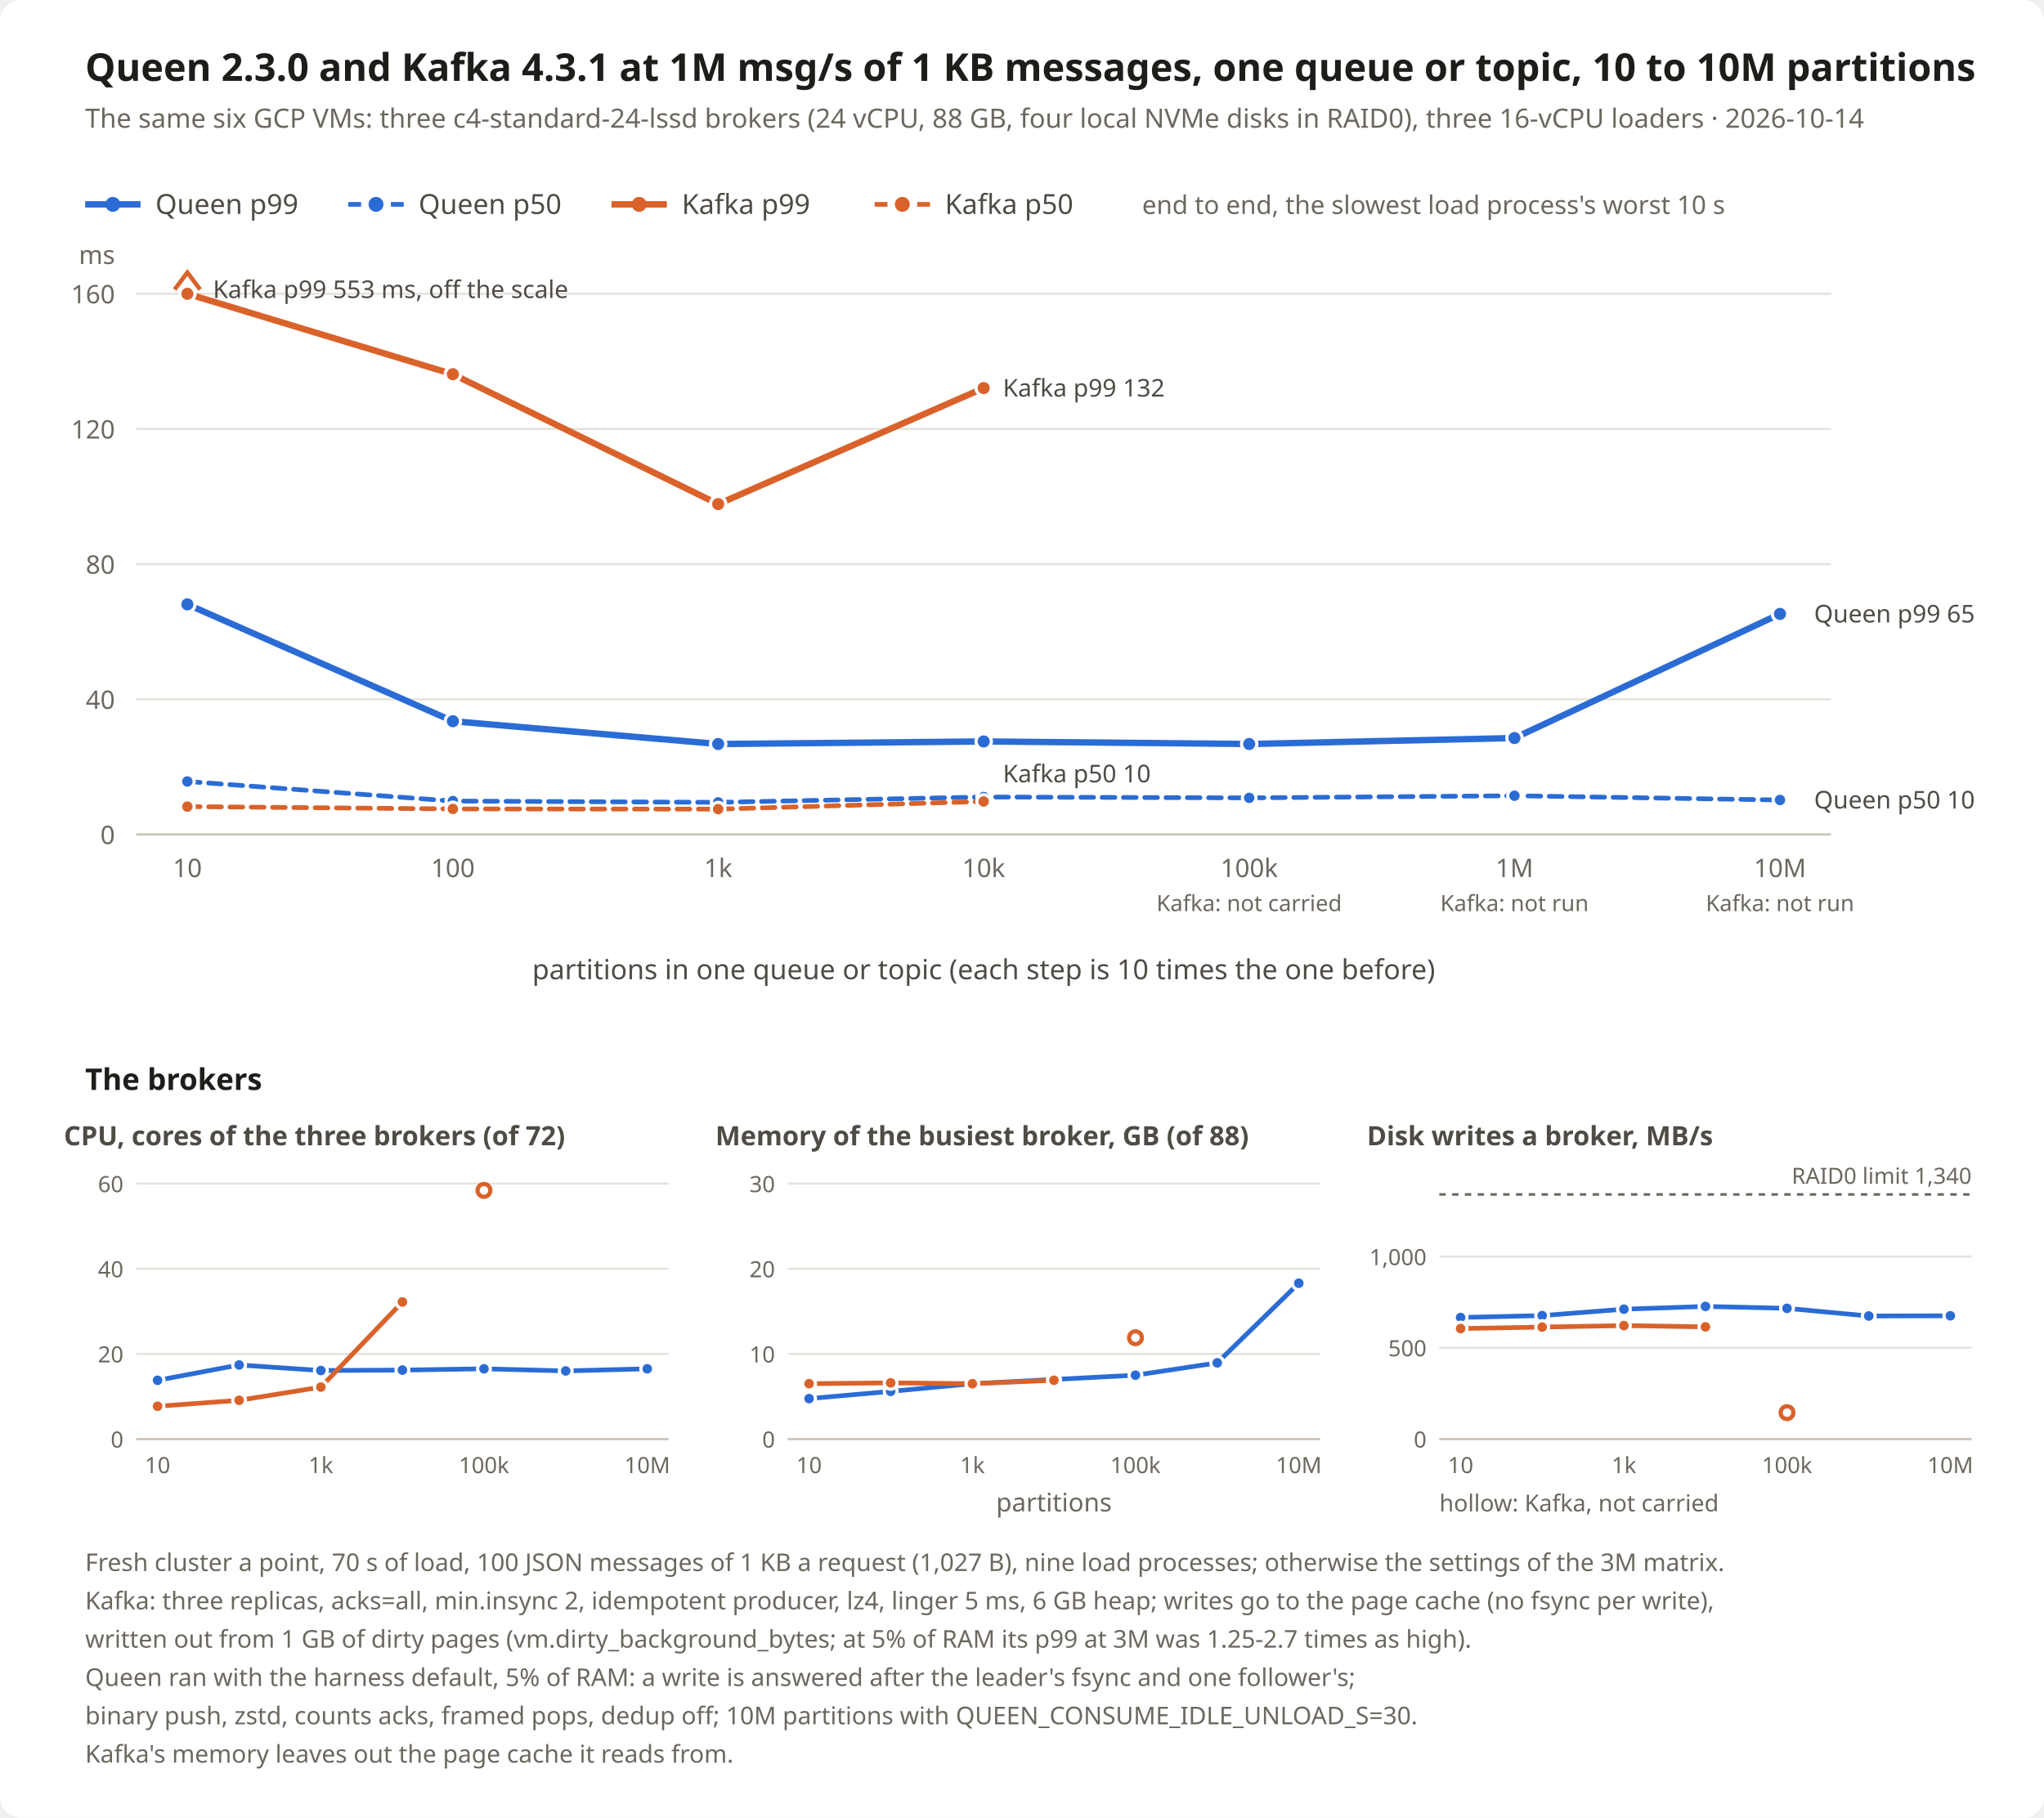
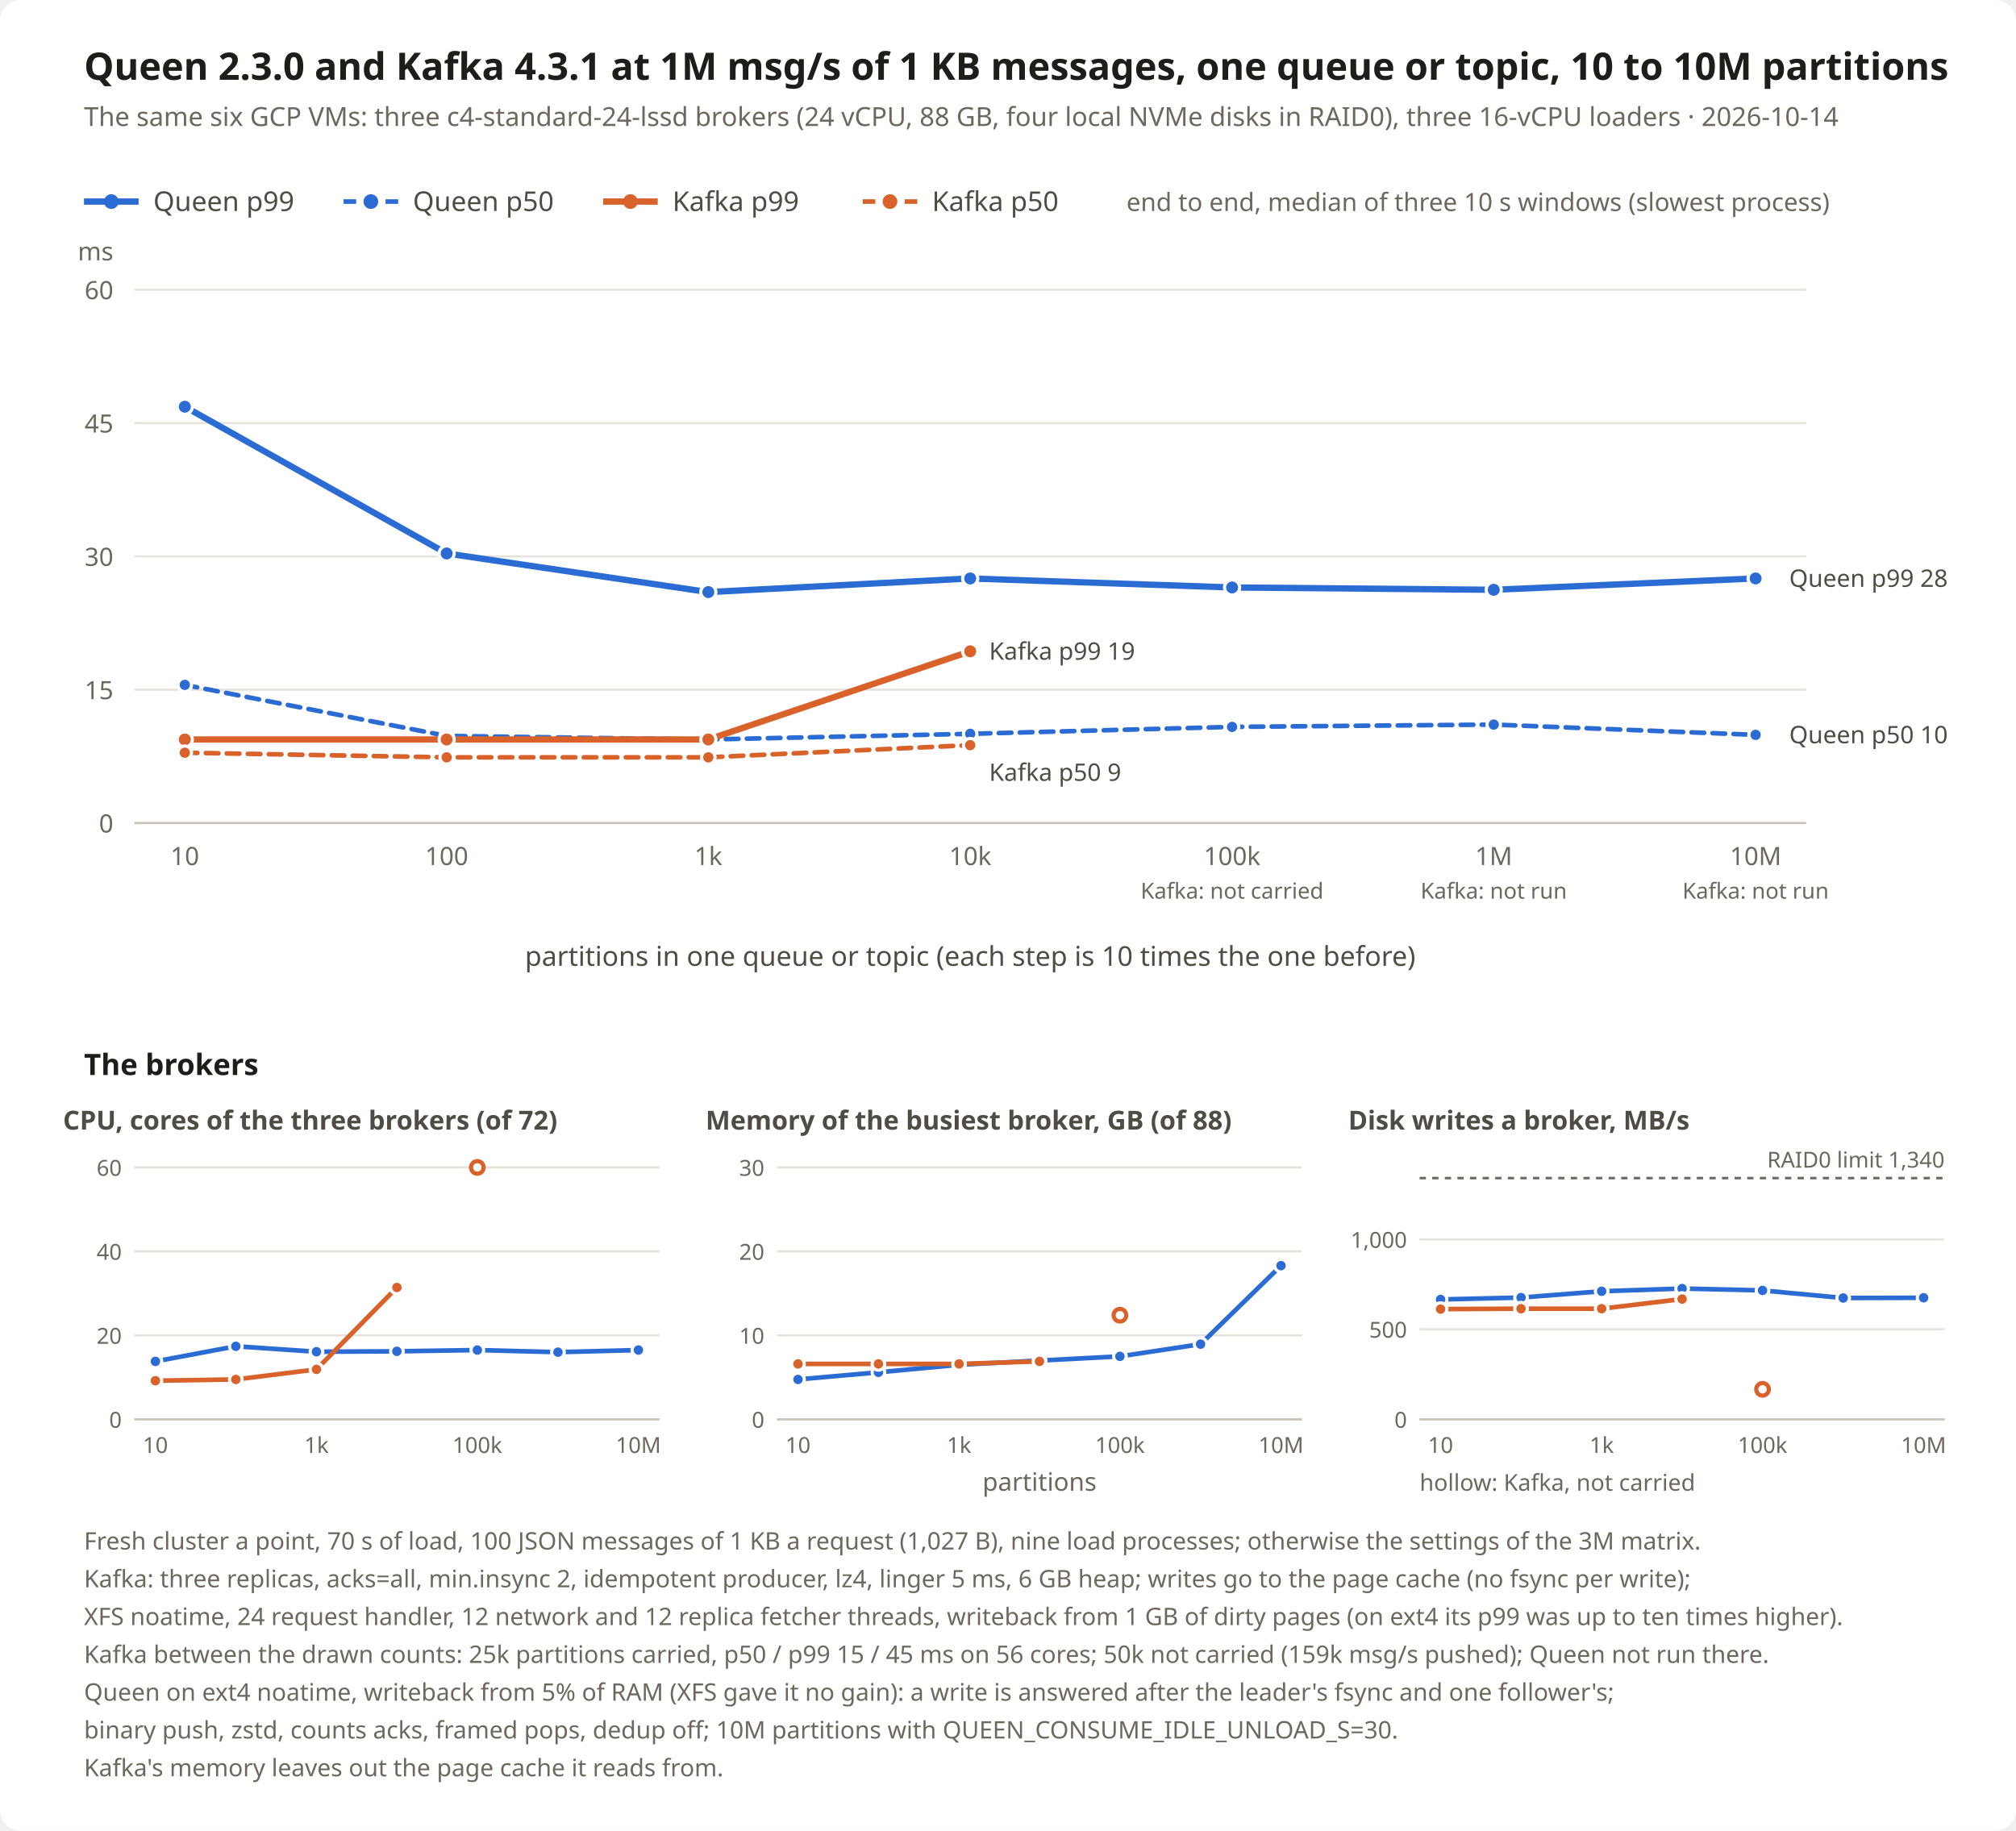
- <svg xmlns="http://www.w3.org/2000/svg" viewBox="0 0 960 854" width="960" height="854" role="img" aria-label="Queen and Kafka at 3 million messages a second from 10 to 10 million partitions: end to end latency, broker CPU, memory and disk writes">
+ <svg xmlns="http://www.w3.org/2000/svg" viewBox="0 0 960 872" width="960" height="872" role="img" aria-label="Queen and Kafka at 3 million messages a second from 10 to 10 million partitions: end to end latency, broker CPU, memory and disk writes">
  <style>text{font-family:-apple-system,BlinkMacSystemFont,'Segoe UI','Noto Sans',Helvetica,Arial,sans-serif;font-variant-numeric:tabular-nums}</style>
-   <rect width="960" height="854" rx="10" fill="#ffffff" />
+   <rect width="960" height="872" rx="10" fill="#ffffff" />
  <text x="40.0" y="38.0" font-size="18" font-weight="600" fill="#1f1d1a" text-anchor="start">Queen 2.3.0 and Kafka 4.3.1 at 1M msg/s of 1 KB messages, one queue or topic, 10 to 10M partitions</text>
  <text x="40.0" y="60.0" font-size="12.5" font-weight="400" fill="#6c675f" text-anchor="start">The same six GCP VMs: three c4-standard-24-lssd brokers (24 vCPU, 88 GB, four local NVMe disks in RAID0), three 16-vCPU loaders · 2026-10-14</text>
  <line x1="40" y1="96" x2="66" y2="96" stroke="#2b6cd4" stroke-width="3.0" />
  <circle cx="53" cy="96" r="3.5" fill="#2b6cd4" />
  <text x="73.0" y="100.5" font-size="13" font-weight="400" fill="#4f4b45" text-anchor="start">Queen p99</text>
  <line x1="163.6" y1="96" x2="189.6" y2="96" stroke="#2b6cd4" stroke-width="2.2" stroke-dasharray="6 4" />
  <circle cx="176.6" cy="96" r="3.5" fill="#2b6cd4" />
  <text x="196.6" y="100.5" font-size="13" font-weight="400" fill="#4f4b45" text-anchor="start">Queen p50</text>
  <line x1="287.2" y1="96" x2="313.2" y2="96" stroke="#d9622b" stroke-width="3.0" />
  <circle cx="300.2" cy="96" r="3.5" fill="#d9622b" />
  <text x="320.2" y="100.5" font-size="13" font-weight="400" fill="#4f4b45" text-anchor="start">Kafka p99</text>
  <line x1="410.8" y1="96" x2="436.8" y2="96" stroke="#d9622b" stroke-width="2.2" stroke-dasharray="6 4" />
  <circle cx="423.8" cy="96" r="3.5" fill="#d9622b" />
  <text x="443.8" y="100.5" font-size="13" font-weight="400" fill="#4f4b45" text-anchor="start">Kafka p50</text>
-   <text x="536.4" y="100.5" font-size="12" font-weight="400" fill="#6c675f" text-anchor="start">end to end, the slowest load process's worst 10 s</text>
+   <text x="536.4" y="100.5" font-size="12" font-weight="400" fill="#6c675f" text-anchor="start">end to end, median of three 10 s windows (slowest process)</text>
  <line x1="64" y1="392.0" x2="860" y2="392.0" stroke="#e6e2dc" stroke-width="1" />
  <text x="54.0" y="396.5" font-size="12" font-weight="400" fill="#6c675f" text-anchor="end">0</text>
  <line x1="64" y1="328.5" x2="860" y2="328.5" stroke="#e6e2dc" stroke-width="1" />
-   <text x="54.0" y="333.0" font-size="12" font-weight="400" fill="#6c675f" text-anchor="end">40</text>
+   <text x="54.0" y="333.0" font-size="12" font-weight="400" fill="#6c675f" text-anchor="end">15</text>
  <line x1="64" y1="265.0" x2="860" y2="265.0" stroke="#e6e2dc" stroke-width="1" />
-   <text x="54.0" y="269.5" font-size="12" font-weight="400" fill="#6c675f" text-anchor="end">80</text>
+   <text x="54.0" y="269.5" font-size="12" font-weight="400" fill="#6c675f" text-anchor="end">30</text>
  <line x1="64" y1="201.5" x2="860" y2="201.5" stroke="#e6e2dc" stroke-width="1" />
-   <text x="54.0" y="206.0" font-size="12" font-weight="400" fill="#6c675f" text-anchor="end">120</text>
+   <text x="54.0" y="206.0" font-size="12" font-weight="400" fill="#6c675f" text-anchor="end">45</text>
  <line x1="64" y1="138.0" x2="860" y2="138.0" stroke="#e6e2dc" stroke-width="1" />
-   <text x="54.0" y="142.5" font-size="12" font-weight="400" fill="#6c675f" text-anchor="end">160</text>
+   <text x="54.0" y="142.5" font-size="12" font-weight="400" fill="#6c675f" text-anchor="end">60</text>
  <text x="54.0" y="124.0" font-size="12" font-weight="400" fill="#6c675f" text-anchor="end">ms</text>
  <line x1="64" y1="392" x2="860" y2="392" stroke="#c9c3ba" stroke-width="1" />
  <text x="88.0" y="412.0" font-size="12" font-weight="400" fill="#6c675f" text-anchor="middle">10</text>
  <text x="212.7" y="412.0" font-size="12" font-weight="400" fill="#6c675f" text-anchor="middle">100</text>
  <text x="337.3" y="412.0" font-size="12" font-weight="400" fill="#6c675f" text-anchor="middle">1k</text>
  <text x="462.0" y="412.0" font-size="12" font-weight="400" fill="#6c675f" text-anchor="middle">10k</text>
  <text x="586.7" y="412.0" font-size="12" font-weight="400" fill="#6c675f" text-anchor="middle">100k</text>
  <text x="586.7" y="428.0" font-size="10.5" font-weight="400" fill="#6c675f" text-anchor="middle">Kafka: not carried</text>
  <text x="711.3" y="412.0" font-size="12" font-weight="400" fill="#6c675f" text-anchor="middle">1M</text>
  <text x="711.3" y="428.0" font-size="10.5" font-weight="400" fill="#6c675f" text-anchor="middle">Kafka: not run</text>
  <text x="836.0" y="412.0" font-size="12" font-weight="400" fill="#6c675f" text-anchor="middle">10M</text>
  <text x="836.0" y="428.0" font-size="10.5" font-weight="400" fill="#6c675f" text-anchor="middle">Kafka: not run</text>
  <text x="462.0" y="460.0" font-size="13" font-weight="400" fill="#4f4b45" text-anchor="middle">partitions in one queue or topic (each step is 10 times the one before)</text>
-   <path d="M88.0,283.9 L212.7,338.8 L337.3,349.5 L462.0,348.3 L586.7,349.5 L711.3,346.7 L836.0,288.4" fill="none" stroke="#2b6cd4" stroke-width="3.0" stroke-linejoin="round" stroke-linecap="round" />
-   <g>
-     <circle cx="88.0" cy="283.9" r="12" fill="transparent" />
-     <circle cx="88.0" cy="283.9" r="3.6" fill="#2b6cd4" stroke="#ffffff" stroke-width="1.5" />
-   </g>
-   <g>
-     <circle cx="212.7" cy="338.8" r="12" fill="transparent" />
-     <circle cx="212.7" cy="338.8" r="3.6" fill="#2b6cd4" stroke="#ffffff" stroke-width="1.5" />
-   </g>
-   <g>
-     <circle cx="337.3" cy="349.5" r="12" fill="transparent" />
-     <circle cx="337.3" cy="349.5" r="3.6" fill="#2b6cd4" stroke="#ffffff" stroke-width="1.5" />
-   </g>
-   <g>
-     <circle cx="462.0" cy="348.3" r="12" fill="transparent" />
-     <circle cx="462.0" cy="348.3" r="3.6" fill="#2b6cd4" stroke="#ffffff" stroke-width="1.5" />
-   </g>
-   <g>
-     <circle cx="586.7" cy="349.5" r="12" fill="transparent" />
-     <circle cx="586.7" cy="349.5" r="3.6" fill="#2b6cd4" stroke="#ffffff" stroke-width="1.5" />
-   </g>
-   <g>
-     <circle cx="711.3" cy="346.7" r="12" fill="transparent" />
-     <circle cx="711.3" cy="346.7" r="3.6" fill="#2b6cd4" stroke="#ffffff" stroke-width="1.5" />
-   </g>
-   <g>
-     <circle cx="836.0" cy="288.4" r="12" fill="transparent" />
-     <circle cx="836.0" cy="288.4" r="3.6" fill="#2b6cd4" stroke="#ffffff" stroke-width="1.5" />
-   </g>
-   <path d="M88.0,367.1 L212.7,376.3 L337.3,376.9 L462.0,374.4 L586.7,374.8 L711.3,373.8 L836.0,375.8" fill="none" stroke="#2b6cd4" stroke-width="2.2" stroke-linejoin="round" stroke-linecap="round" stroke-dasharray="6 4" />
-   <g>
-     <circle cx="88.0" cy="367.1" r="12" fill="transparent" />
-     <circle cx="88.0" cy="367.1" r="3.2" fill="#2b6cd4" stroke="#ffffff" stroke-width="1.5" />
-   </g>
-   <g>
-     <circle cx="212.7" cy="376.3" r="12" fill="transparent" />
-     <circle cx="212.7" cy="376.3" r="3.2" fill="#2b6cd4" stroke="#ffffff" stroke-width="1.5" />
-   </g>
-   <g>
-     <circle cx="337.3" cy="376.9" r="12" fill="transparent" />
-     <circle cx="337.3" cy="376.9" r="3.2" fill="#2b6cd4" stroke="#ffffff" stroke-width="1.5" />
-   </g>
-   <g>
-     <circle cx="462.0" cy="374.4" r="12" fill="transparent" />
-     <circle cx="462.0" cy="374.4" r="3.2" fill="#2b6cd4" stroke="#ffffff" stroke-width="1.5" />
-   </g>
-   <g>
-     <circle cx="586.7" cy="374.8" r="12" fill="transparent" />
-     <circle cx="586.7" cy="374.8" r="3.2" fill="#2b6cd4" stroke="#ffffff" stroke-width="1.5" />
-   </g>
-   <g>
-     <circle cx="711.3" cy="373.8" r="12" fill="transparent" />
-     <circle cx="711.3" cy="373.8" r="3.2" fill="#2b6cd4" stroke="#ffffff" stroke-width="1.5" />
-   </g>
-   <g>
-     <circle cx="836.0" cy="375.8" r="12" fill="transparent" />
-     <circle cx="836.0" cy="375.8" r="3.2" fill="#2b6cd4" stroke="#ffffff" stroke-width="1.5" />
-   </g>
-   <path d="M88.0,138.0 L212.7,175.8 L337.3,236.8 L462.0,182.3" fill="none" stroke="#d9622b" stroke-width="3.0" stroke-linejoin="round" stroke-linecap="round" />
-   <g>
-     <circle cx="88.0" cy="138.0" r="12" fill="transparent" />
-     <circle cx="88.0" cy="138.0" r="3.6" fill="#d9622b" stroke="#ffffff" stroke-width="1.5" />
-   </g>
-   <path d="M82.0,136.0 L88.0,128.0 L94.0,136.0" fill="none" stroke="#d9622b" stroke-width="2" />
-   <text x="100.0" y="140.0" font-size="11.5" font-weight="400" fill="#4f4b45" text-anchor="start">Kafka p99 553 ms, off the scale</text>
-   <g>
-     <circle cx="212.7" cy="175.8" r="12" fill="transparent" />
-     <circle cx="212.7" cy="175.8" r="3.6" fill="#d9622b" stroke="#ffffff" stroke-width="1.5" />
-   </g>
-   <g>
-     <circle cx="337.3" cy="236.8" r="12" fill="transparent" />
-     <circle cx="337.3" cy="236.8" r="3.6" fill="#d9622b" stroke="#ffffff" stroke-width="1.5" />
-   </g>
-   <g>
-     <circle cx="462.0" cy="182.3" r="12" fill="transparent" />
-     <circle cx="462.0" cy="182.3" r="3.6" fill="#d9622b" stroke="#ffffff" stroke-width="1.5" />
-   </g>
-   <text x="471.0" y="186.3" font-size="11.5" font-weight="400" fill="#4f4b45" text-anchor="start">Kafka p99 132</text>
-   <path d="M88.0,378.9 L212.7,380.0 L337.3,380.1 L462.0,376.5" fill="none" stroke="#d9622b" stroke-width="2.2" stroke-linejoin="round" stroke-linecap="round" stroke-dasharray="6 4" />
-   <g>
-     <circle cx="88.0" cy="378.9" r="12" fill="transparent" />
-     <circle cx="88.0" cy="378.9" r="3.2" fill="#d9622b" stroke="#ffffff" stroke-width="1.5" />
-   </g>
-   <g>
-     <circle cx="212.7" cy="380.0" r="12" fill="transparent" />
-     <circle cx="212.7" cy="380.0" r="3.2" fill="#d9622b" stroke="#ffffff" stroke-width="1.5" />
-   </g>
-   <g>
-     <circle cx="337.3" cy="380.1" r="12" fill="transparent" />
-     <circle cx="337.3" cy="380.1" r="3.2" fill="#d9622b" stroke="#ffffff" stroke-width="1.5" />
-   </g>
-   <g>
-     <circle cx="462.0" cy="376.5" r="12" fill="transparent" />
-     <circle cx="462.0" cy="376.5" r="3.2" fill="#d9622b" stroke="#ffffff" stroke-width="1.5" />
-   </g>
-   <text x="471.0" y="367.5" font-size="11.5" font-weight="400" fill="#4f4b45" text-anchor="start">Kafka p50 10</text>
-   <text x="852.0" y="292.4" font-size="11.5" font-weight="400" fill="#4f4b45" text-anchor="start">Queen p99 65</text>
-   <text x="852.0" y="379.8" font-size="11.5" font-weight="400" fill="#4f4b45" text-anchor="start">Queen p50 10</text>
+   <path d="M88.0,193.7 L212.7,263.6 L337.3,282.0 L462.0,275.5 L586.7,279.8 L711.3,280.9 L836.0,275.5" fill="none" stroke="#2b6cd4" stroke-width="3.0" stroke-linejoin="round" stroke-linecap="round" />
+   <g>
+     <circle cx="88.0" cy="193.7" r="12" fill="transparent" />
+     <circle cx="88.0" cy="193.7" r="3.6" fill="#2b6cd4" stroke="#ffffff" stroke-width="1.5" />
+   </g>
+   <g>
+     <circle cx="212.7" cy="263.6" r="12" fill="transparent" />
+     <circle cx="212.7" cy="263.6" r="3.6" fill="#2b6cd4" stroke="#ffffff" stroke-width="1.5" />
+   </g>
+   <g>
+     <circle cx="337.3" cy="282.0" r="12" fill="transparent" />
+     <circle cx="337.3" cy="282.0" r="3.6" fill="#2b6cd4" stroke="#ffffff" stroke-width="1.5" />
+   </g>
+   <g>
+     <circle cx="462.0" cy="275.5" r="12" fill="transparent" />
+     <circle cx="462.0" cy="275.5" r="3.6" fill="#2b6cd4" stroke="#ffffff" stroke-width="1.5" />
+   </g>
+   <g>
+     <circle cx="586.7" cy="279.8" r="12" fill="transparent" />
+     <circle cx="586.7" cy="279.8" r="3.6" fill="#2b6cd4" stroke="#ffffff" stroke-width="1.5" />
+   </g>
+   <g>
+     <circle cx="711.3" cy="280.9" r="12" fill="transparent" />
+     <circle cx="711.3" cy="280.9" r="3.6" fill="#2b6cd4" stroke="#ffffff" stroke-width="1.5" />
+   </g>
+   <g>
+     <circle cx="836.0" cy="275.5" r="12" fill="transparent" />
+     <circle cx="836.0" cy="275.5" r="3.6" fill="#2b6cd4" stroke="#ffffff" stroke-width="1.5" />
+   </g>
+   <path d="M88.0,326.2 L212.7,350.5 L337.3,352.2 L462.0,349.5 L586.7,346.2 L711.3,345.1 L836.0,350.0" fill="none" stroke="#2b6cd4" stroke-width="2.2" stroke-linejoin="round" stroke-linecap="round" stroke-dasharray="6 4" />
+   <g>
+     <circle cx="88.0" cy="326.2" r="12" fill="transparent" />
+     <circle cx="88.0" cy="326.2" r="3.2" fill="#2b6cd4" stroke="#ffffff" stroke-width="1.5" />
+   </g>
+   <g>
+     <circle cx="212.7" cy="350.5" r="12" fill="transparent" />
+     <circle cx="212.7" cy="350.5" r="3.2" fill="#2b6cd4" stroke="#ffffff" stroke-width="1.5" />
+   </g>
+   <g>
+     <circle cx="337.3" cy="352.2" r="12" fill="transparent" />
+     <circle cx="337.3" cy="352.2" r="3.2" fill="#2b6cd4" stroke="#ffffff" stroke-width="1.5" />
+   </g>
+   <g>
+     <circle cx="462.0" cy="349.5" r="12" fill="transparent" />
+     <circle cx="462.0" cy="349.5" r="3.2" fill="#2b6cd4" stroke="#ffffff" stroke-width="1.5" />
+   </g>
+   <g>
+     <circle cx="586.7" cy="346.2" r="12" fill="transparent" />
+     <circle cx="586.7" cy="346.2" r="3.2" fill="#2b6cd4" stroke="#ffffff" stroke-width="1.5" />
+   </g>
+   <g>
+     <circle cx="711.3" cy="345.1" r="12" fill="transparent" />
+     <circle cx="711.3" cy="345.1" r="3.2" fill="#2b6cd4" stroke="#ffffff" stroke-width="1.5" />
+   </g>
+   <g>
+     <circle cx="836.0" cy="350.0" r="12" fill="transparent" />
+     <circle cx="836.0" cy="350.0" r="3.2" fill="#2b6cd4" stroke="#ffffff" stroke-width="1.5" />
+   </g>
+   <path d="M88.0,352.2 L212.7,352.2 L337.3,352.2 L462.0,310.2" fill="none" stroke="#d9622b" stroke-width="3.0" stroke-linejoin="round" stroke-linecap="round" />
+   <g>
+     <circle cx="88.0" cy="352.2" r="12" fill="transparent" />
+     <circle cx="88.0" cy="352.2" r="3.6" fill="#d9622b" stroke="#ffffff" stroke-width="1.5" />
+   </g>
+   <g>
+     <circle cx="212.7" cy="352.2" r="12" fill="transparent" />
+     <circle cx="212.7" cy="352.2" r="3.6" fill="#d9622b" stroke="#ffffff" stroke-width="1.5" />
+   </g>
+   <g>
+     <circle cx="337.3" cy="352.2" r="12" fill="transparent" />
+     <circle cx="337.3" cy="352.2" r="3.6" fill="#d9622b" stroke="#ffffff" stroke-width="1.5" />
+   </g>
+   <g>
+     <circle cx="462.0" cy="310.2" r="12" fill="transparent" />
+     <circle cx="462.0" cy="310.2" r="3.6" fill="#d9622b" stroke="#ffffff" stroke-width="1.5" />
+   </g>
+   <path d="M88.0,358.5 L212.7,360.7 L337.3,360.7 L462.0,354.9" fill="none" stroke="#d9622b" stroke-width="2.2" stroke-linejoin="round" stroke-linecap="round" stroke-dasharray="6 4" />
+   <g>
+     <circle cx="88.0" cy="358.5" r="12" fill="transparent" />
+     <circle cx="88.0" cy="358.5" r="3.2" fill="#d9622b" stroke="#ffffff" stroke-width="1.5" />
+   </g>
+   <g>
+     <circle cx="212.7" cy="360.7" r="12" fill="transparent" />
+     <circle cx="212.7" cy="360.7" r="3.2" fill="#d9622b" stroke="#ffffff" stroke-width="1.5" />
+   </g>
+   <g>
+     <circle cx="337.3" cy="360.7" r="12" fill="transparent" />
+     <circle cx="337.3" cy="360.7" r="3.2" fill="#d9622b" stroke="#ffffff" stroke-width="1.5" />
+   </g>
+   <g>
+     <circle cx="462.0" cy="354.9" r="12" fill="transparent" />
+     <circle cx="462.0" cy="354.9" r="3.2" fill="#d9622b" stroke="#ffffff" stroke-width="1.5" />
+   </g>
+   <text x="471.0" y="314.2" font-size="11.5" font-weight="400" fill="#4f4b45" text-anchor="start">Kafka p99 19</text>
+   <text x="471.0" y="371.9" font-size="11.5" font-weight="400" fill="#4f4b45" text-anchor="start">Kafka p50 9</text>
+   <text x="852.0" y="279.5" font-size="11.5" font-weight="400" fill="#4f4b45" text-anchor="start">Queen p99 28</text>
+   <text x="852.0" y="354.0" font-size="11.5" font-weight="400" fill="#4f4b45" text-anchor="start">Queen p50 10</text>
  <text x="40.0" y="512.0" font-size="14" font-weight="600" fill="#1f1d1a" text-anchor="start">The brokers</text>
  <text x="30.0" y="538.0" font-size="12.5" font-weight="600" fill="#4f4b45" text-anchor="start">CPU, cores of the three brokers (of 72)</text>
  <line x1="64" y1="676.0" x2="314" y2="676.0" stroke="#e6e2dc" stroke-width="1" />
  <text x="58.0" y="680.0" font-size="10.5" font-weight="400" fill="#6c675f" text-anchor="end">0</text>
  <line x1="64" y1="636.0" x2="314" y2="636.0" stroke="#e6e2dc" stroke-width="1" />
  <text x="58.0" y="640.0" font-size="10.5" font-weight="400" fill="#6c675f" text-anchor="end">20</text>
  <line x1="64" y1="596.0" x2="314" y2="596.0" stroke="#e6e2dc" stroke-width="1" />
  <text x="58.0" y="600.0" font-size="10.5" font-weight="400" fill="#6c675f" text-anchor="end">40</text>
  <line x1="64" y1="556.0" x2="314" y2="556.0" stroke="#e6e2dc" stroke-width="1" />
  <text x="58.0" y="560.0" font-size="10.5" font-weight="400" fill="#6c675f" text-anchor="end">60</text>
  <line x1="64" y1="676" x2="314" y2="676" stroke="#c9c3ba" stroke-width="1" />
  <text x="74.0" y="692.0" font-size="10.5" font-weight="400" fill="#6c675f" text-anchor="middle">10</text>
  <text x="150.7" y="692.0" font-size="10.5" font-weight="400" fill="#6c675f" text-anchor="middle">1k</text>
  <text x="227.3" y="692.0" font-size="10.5" font-weight="400" fill="#6c675f" text-anchor="middle">100k</text>
  <text x="304.0" y="692.0" font-size="10.5" font-weight="400" fill="#6c675f" text-anchor="middle">10M</text>
  <path d="M74.0,648.4 L112.3,641.2 L150.7,643.8 L189.0,643.6 L227.3,643.0 L265.7,644.0 L304.0,643.0" fill="none" stroke="#2b6cd4" stroke-width="2.2" stroke-linejoin="round" stroke-linecap="round" />
  <g>
    <circle cx="74.0" cy="648.4" r="12" fill="transparent" />
    <circle cx="74.0" cy="648.4" r="3.0" fill="#2b6cd4" stroke="#ffffff" stroke-width="1.5" />
  </g>
  <g>
    <circle cx="112.3" cy="641.2" r="12" fill="transparent" />
    <circle cx="112.3" cy="641.2" r="3.0" fill="#2b6cd4" stroke="#ffffff" stroke-width="1.5" />
  </g>
  <g>
    <circle cx="150.7" cy="643.8" r="12" fill="transparent" />
    <circle cx="150.7" cy="643.8" r="3.0" fill="#2b6cd4" stroke="#ffffff" stroke-width="1.5" />
  </g>
  <g>
    <circle cx="189.0" cy="643.6" r="12" fill="transparent" />
    <circle cx="189.0" cy="643.6" r="3.0" fill="#2b6cd4" stroke="#ffffff" stroke-width="1.5" />
  </g>
  <g>
    <circle cx="227.3" cy="643.0" r="12" fill="transparent" />
    <circle cx="227.3" cy="643.0" r="3.0" fill="#2b6cd4" stroke="#ffffff" stroke-width="1.5" />
  </g>
  <g>
    <circle cx="265.7" cy="644.0" r="12" fill="transparent" />
    <circle cx="265.7" cy="644.0" r="3.0" fill="#2b6cd4" stroke="#ffffff" stroke-width="1.5" />
  </g>
  <g>
    <circle cx="304.0" cy="643.0" r="12" fill="transparent" />
    <circle cx="304.0" cy="643.0" r="3.0" fill="#2b6cd4" stroke="#ffffff" stroke-width="1.5" />
  </g>
-   <path d="M74.0,660.6 L112.3,657.8 L150.7,651.6 L189.0,611.6" fill="none" stroke="#d9622b" stroke-width="2.2" stroke-linejoin="round" stroke-linecap="round" />
-   <g>
-     <circle cx="74.0" cy="660.6" r="12" fill="transparent" />
-     <circle cx="74.0" cy="660.6" r="3.0" fill="#d9622b" stroke="#ffffff" stroke-width="1.5" />
-   </g>
-   <g>
-     <circle cx="112.3" cy="657.8" r="12" fill="transparent" />
-     <circle cx="112.3" cy="657.8" r="3.0" fill="#d9622b" stroke="#ffffff" stroke-width="1.5" />
-   </g>
-   <g>
-     <circle cx="150.7" cy="651.6" r="12" fill="transparent" />
-     <circle cx="150.7" cy="651.6" r="3.0" fill="#d9622b" stroke="#ffffff" stroke-width="1.5" />
-   </g>
-   <g>
-     <circle cx="189.0" cy="611.6" r="12" fill="transparent" />
-     <circle cx="189.0" cy="611.6" r="3.0" fill="#d9622b" stroke="#ffffff" stroke-width="1.5" />
-   </g>
-   <g>
-     <circle cx="227.3" cy="559.2" r="12" fill="transparent" />
-     <circle cx="227.3" cy="559.2" r="3.0" fill="#ffffff" stroke="#d9622b" stroke-width="2" />
+   <path d="M74.0,657.6 L112.3,657.0 L150.7,652.2 L189.0,613.2" fill="none" stroke="#d9622b" stroke-width="2.2" stroke-linejoin="round" stroke-linecap="round" />
+   <g>
+     <circle cx="74.0" cy="657.6" r="12" fill="transparent" />
+     <circle cx="74.0" cy="657.6" r="3.0" fill="#d9622b" stroke="#ffffff" stroke-width="1.5" />
+   </g>
+   <g>
+     <circle cx="112.3" cy="657.0" r="12" fill="transparent" />
+     <circle cx="112.3" cy="657.0" r="3.0" fill="#d9622b" stroke="#ffffff" stroke-width="1.5" />
+   </g>
+   <g>
+     <circle cx="150.7" cy="652.2" r="12" fill="transparent" />
+     <circle cx="150.7" cy="652.2" r="3.0" fill="#d9622b" stroke="#ffffff" stroke-width="1.5" />
+   </g>
+   <g>
+     <circle cx="189.0" cy="613.2" r="12" fill="transparent" />
+     <circle cx="189.0" cy="613.2" r="3.0" fill="#d9622b" stroke="#ffffff" stroke-width="1.5" />
+   </g>
+   <g>
+     <circle cx="227.3" cy="556.0" r="12" fill="transparent" />
+     <circle cx="227.3" cy="556.0" r="3.0" fill="#ffffff" stroke="#d9622b" stroke-width="2" />
  </g>
  <text x="336.0" y="538.0" font-size="12.5" font-weight="600" fill="#4f4b45" text-anchor="start">Memory of the busiest broker, GB (of 88)</text>
  <line x1="370" y1="676.0" x2="620" y2="676.0" stroke="#e6e2dc" stroke-width="1" />
  <text x="364.0" y="680.0" font-size="10.5" font-weight="400" fill="#6c675f" text-anchor="end">0</text>
  <line x1="370" y1="636.0" x2="620" y2="636.0" stroke="#e6e2dc" stroke-width="1" />
  <text x="364.0" y="640.0" font-size="10.5" font-weight="400" fill="#6c675f" text-anchor="end">10</text>
  <line x1="370" y1="596.0" x2="620" y2="596.0" stroke="#e6e2dc" stroke-width="1" />
  <text x="364.0" y="600.0" font-size="10.5" font-weight="400" fill="#6c675f" text-anchor="end">20</text>
  <line x1="370" y1="556.0" x2="620" y2="556.0" stroke="#e6e2dc" stroke-width="1" />
  <text x="364.0" y="560.0" font-size="10.5" font-weight="400" fill="#6c675f" text-anchor="end">30</text>
  <line x1="370" y1="676" x2="620" y2="676" stroke="#c9c3ba" stroke-width="1" />
  <text x="380.0" y="692.0" font-size="10.5" font-weight="400" fill="#6c675f" text-anchor="middle">10</text>
  <text x="456.7" y="692.0" font-size="10.5" font-weight="400" fill="#6c675f" text-anchor="middle">1k</text>
  <text x="533.3" y="692.0" font-size="10.5" font-weight="400" fill="#6c675f" text-anchor="middle">100k</text>
  <text x="610.0" y="692.0" font-size="10.5" font-weight="400" fill="#6c675f" text-anchor="middle">10M</text>
  <path d="M380.0,657.0 L418.3,653.6 L456.7,650.0 L495.0,648.0 L533.3,646.0 L571.7,640.2 L610.0,602.8" fill="none" stroke="#2b6cd4" stroke-width="2.2" stroke-linejoin="round" stroke-linecap="round" />
  <g>
    <circle cx="380.0" cy="657.0" r="12" fill="transparent" />
    <circle cx="380.0" cy="657.0" r="3.0" fill="#2b6cd4" stroke="#ffffff" stroke-width="1.5" />
  </g>
  <g>
    <circle cx="418.3" cy="653.6" r="12" fill="transparent" />
    <circle cx="418.3" cy="653.6" r="3.0" fill="#2b6cd4" stroke="#ffffff" stroke-width="1.5" />
  </g>
  <g>
    <circle cx="456.7" cy="650.0" r="12" fill="transparent" />
    <circle cx="456.7" cy="650.0" r="3.0" fill="#2b6cd4" stroke="#ffffff" stroke-width="1.5" />
  </g>
  <g>
    <circle cx="495.0" cy="648.0" r="12" fill="transparent" />
    <circle cx="495.0" cy="648.0" r="3.0" fill="#2b6cd4" stroke="#ffffff" stroke-width="1.5" />
  </g>
  <g>
    <circle cx="533.3" cy="646.0" r="12" fill="transparent" />
    <circle cx="533.3" cy="646.0" r="3.0" fill="#2b6cd4" stroke="#ffffff" stroke-width="1.5" />
  </g>
  <g>
    <circle cx="571.7" cy="640.2" r="12" fill="transparent" />
    <circle cx="571.7" cy="640.2" r="3.0" fill="#2b6cd4" stroke="#ffffff" stroke-width="1.5" />
  </g>
  <g>
    <circle cx="610.0" cy="602.8" r="12" fill="transparent" />
    <circle cx="610.0" cy="602.8" r="3.0" fill="#2b6cd4" stroke="#ffffff" stroke-width="1.5" />
  </g>
-   <path d="M380.0,650.0 L418.3,649.6 L456.7,650.0 L495.0,648.4" fill="none" stroke="#d9622b" stroke-width="2.2" stroke-linejoin="round" stroke-linecap="round" />
-   <g>
-     <circle cx="380.0" cy="650.0" r="12" fill="transparent" />
-     <circle cx="380.0" cy="650.0" r="3.0" fill="#d9622b" stroke="#ffffff" stroke-width="1.5" />
+   <path d="M380.0,649.6 L418.3,649.6 L456.7,649.6 L495.0,648.4" fill="none" stroke="#d9622b" stroke-width="2.2" stroke-linejoin="round" stroke-linecap="round" />
+   <g>
+     <circle cx="380.0" cy="649.6" r="12" fill="transparent" />
+     <circle cx="380.0" cy="649.6" r="3.0" fill="#d9622b" stroke="#ffffff" stroke-width="1.5" />
  </g>
  <g>
    <circle cx="418.3" cy="649.6" r="12" fill="transparent" />
    <circle cx="418.3" cy="649.6" r="3.0" fill="#d9622b" stroke="#ffffff" stroke-width="1.5" />
  </g>
  <g>
-     <circle cx="456.7" cy="650.0" r="12" fill="transparent" />
-     <circle cx="456.7" cy="650.0" r="3.0" fill="#d9622b" stroke="#ffffff" stroke-width="1.5" />
+     <circle cx="456.7" cy="649.6" r="12" fill="transparent" />
+     <circle cx="456.7" cy="649.6" r="3.0" fill="#d9622b" stroke="#ffffff" stroke-width="1.5" />
  </g>
  <g>
    <circle cx="495.0" cy="648.4" r="12" fill="transparent" />
    <circle cx="495.0" cy="648.4" r="3.0" fill="#d9622b" stroke="#ffffff" stroke-width="1.5" />
  </g>
  <g>
-     <circle cx="533.3" cy="628.4" r="12" fill="transparent" />
-     <circle cx="533.3" cy="628.4" r="3.0" fill="#ffffff" stroke="#d9622b" stroke-width="2" />
+     <circle cx="533.3" cy="626.4" r="12" fill="transparent" />
+     <circle cx="533.3" cy="626.4" r="3.0" fill="#ffffff" stroke="#d9622b" stroke-width="2" />
  </g>
  <text x="642.0" y="538.0" font-size="12.5" font-weight="600" fill="#4f4b45" text-anchor="start">Disk writes a broker, MB/s</text>
  <line x1="676" y1="676.0" x2="926" y2="676.0" stroke="#e6e2dc" stroke-width="1" />
  <text x="670.0" y="680.0" font-size="10.5" font-weight="400" fill="#6c675f" text-anchor="end">0</text>
  <line x1="676" y1="633.1" x2="926" y2="633.1" stroke="#e6e2dc" stroke-width="1" />
  <text x="670.0" y="637.1" font-size="10.5" font-weight="400" fill="#6c675f" text-anchor="end">500</text>
  <line x1="676" y1="590.3" x2="926" y2="590.3" stroke="#e6e2dc" stroke-width="1" />
  <text x="670.0" y="594.3" font-size="10.5" font-weight="400" fill="#6c675f" text-anchor="end">1,000</text>
  <line x1="676" y1="676" x2="926" y2="676" stroke="#c9c3ba" stroke-width="1" />
  <line x1="676" y1="561.1" x2="926" y2="561.1" stroke="#6c675f" stroke-width="1.2" stroke-dasharray="3 3" />
  <text x="926.0" y="556.1" font-size="10.5" font-weight="400" fill="#6c675f" text-anchor="end">RAID0 limit 1,340</text>
  <text x="686.0" y="692.0" font-size="10.5" font-weight="400" fill="#6c675f" text-anchor="middle">10</text>
  <text x="762.7" y="692.0" font-size="10.5" font-weight="400" fill="#6c675f" text-anchor="middle">1k</text>
  <text x="839.3" y="692.0" font-size="10.5" font-weight="400" fill="#6c675f" text-anchor="middle">100k</text>
  <text x="916.0" y="692.0" font-size="10.5" font-weight="400" fill="#6c675f" text-anchor="middle">10M</text>
  <path d="M686.0,618.9 L724.3,618.0 L762.7,615.0 L801.0,613.7 L839.3,614.6 L877.7,618.2 L916.0,618.1" fill="none" stroke="#2b6cd4" stroke-width="2.2" stroke-linejoin="round" stroke-linecap="round" />
  <g>
    <circle cx="686.0" cy="618.9" r="12" fill="transparent" />
    <circle cx="686.0" cy="618.9" r="3.0" fill="#2b6cd4" stroke="#ffffff" stroke-width="1.5" />
  </g>
  <g>
    <circle cx="724.3" cy="618.0" r="12" fill="transparent" />
    <circle cx="724.3" cy="618.0" r="3.0" fill="#2b6cd4" stroke="#ffffff" stroke-width="1.5" />
  </g>
  <g>
    <circle cx="762.7" cy="615.0" r="12" fill="transparent" />
    <circle cx="762.7" cy="615.0" r="3.0" fill="#2b6cd4" stroke="#ffffff" stroke-width="1.5" />
  </g>
  <g>
    <circle cx="801.0" cy="613.7" r="12" fill="transparent" />
    <circle cx="801.0" cy="613.7" r="3.0" fill="#2b6cd4" stroke="#ffffff" stroke-width="1.5" />
  </g>
  <g>
    <circle cx="839.3" cy="614.6" r="12" fill="transparent" />
    <circle cx="839.3" cy="614.6" r="3.0" fill="#2b6cd4" stroke="#ffffff" stroke-width="1.5" />
  </g>
  <g>
    <circle cx="877.7" cy="618.2" r="12" fill="transparent" />
    <circle cx="877.7" cy="618.2" r="3.0" fill="#2b6cd4" stroke="#ffffff" stroke-width="1.5" />
  </g>
  <g>
    <circle cx="916.0" cy="618.1" r="12" fill="transparent" />
    <circle cx="916.0" cy="618.1" r="3.0" fill="#2b6cd4" stroke="#ffffff" stroke-width="1.5" />
  </g>
-   <path d="M686.0,624.1 L724.3,623.4 L762.7,622.7 L801.0,623.3" fill="none" stroke="#d9622b" stroke-width="2.2" stroke-linejoin="round" stroke-linecap="round" />
-   <g>
-     <circle cx="686.0" cy="624.1" r="12" fill="transparent" />
-     <circle cx="686.0" cy="624.1" r="3.0" fill="#d9622b" stroke="#ffffff" stroke-width="1.5" />
-   </g>
-   <g>
-     <circle cx="724.3" cy="623.4" r="12" fill="transparent" />
-     <circle cx="724.3" cy="623.4" r="3.0" fill="#d9622b" stroke="#ffffff" stroke-width="1.5" />
-   </g>
-   <g>
-     <circle cx="762.7" cy="622.7" r="12" fill="transparent" />
-     <circle cx="762.7" cy="622.7" r="3.0" fill="#d9622b" stroke="#ffffff" stroke-width="1.5" />
-   </g>
-   <g>
-     <circle cx="801.0" cy="623.3" r="12" fill="transparent" />
-     <circle cx="801.0" cy="623.3" r="3.0" fill="#d9622b" stroke="#ffffff" stroke-width="1.5" />
-   </g>
-   <g>
-     <circle cx="839.3" cy="663.6" r="12" fill="transparent" />
-     <circle cx="839.3" cy="663.6" r="3.0" fill="#ffffff" stroke="#d9622b" stroke-width="2" />
+   <path d="M686.0,623.5 L724.3,623.3 L762.7,623.3 L801.0,618.7" fill="none" stroke="#d9622b" stroke-width="2.2" stroke-linejoin="round" stroke-linecap="round" />
+   <g>
+     <circle cx="686.0" cy="623.5" r="12" fill="transparent" />
+     <circle cx="686.0" cy="623.5" r="3.0" fill="#d9622b" stroke="#ffffff" stroke-width="1.5" />
+   </g>
+   <g>
+     <circle cx="724.3" cy="623.3" r="12" fill="transparent" />
+     <circle cx="724.3" cy="623.3" r="3.0" fill="#d9622b" stroke="#ffffff" stroke-width="1.5" />
+   </g>
+   <g>
+     <circle cx="762.7" cy="623.3" r="12" fill="transparent" />
+     <circle cx="762.7" cy="623.3" r="3.0" fill="#d9622b" stroke="#ffffff" stroke-width="1.5" />
+   </g>
+   <g>
+     <circle cx="801.0" cy="618.7" r="12" fill="transparent" />
+     <circle cx="801.0" cy="618.7" r="3.0" fill="#d9622b" stroke="#ffffff" stroke-width="1.5" />
+   </g>
+   <g>
+     <circle cx="839.3" cy="661.7" r="12" fill="transparent" />
+     <circle cx="839.3" cy="661.7" r="3.0" fill="#ffffff" stroke="#d9622b" stroke-width="2" />
  </g>
  <text x="495.0" y="710.0" font-size="12" font-weight="400" fill="#6c675f" text-anchor="middle">partitions</text>
  <text x="676.0" y="710.0" font-size="11" font-weight="400" fill="#6c675f" text-anchor="start">hollow: Kafka, not carried</text>
  <text x="40.0" y="738.0" font-size="11.5" font-weight="400" fill="#6c675f" text-anchor="start">Fresh cluster a point, 70 s of load, 100 JSON messages of 1 KB a request (1,027 B), nine load processes; otherwise the settings of the 3M matrix.</text>
-   <text x="40.0" y="756.0" font-size="11.5" font-weight="400" fill="#6c675f" text-anchor="start">Kafka: three replicas, acks=all, min.insync 2, idempotent producer, lz4, linger 5 ms, 6 GB heap; writes go to the page cache (no fsync per write),</text>
-   <text x="40.0" y="774.0" font-size="11.5" font-weight="400" fill="#6c675f" text-anchor="start">written out from 1 GB of dirty pages (vm.dirty_background_bytes; at 5% of RAM its p99 at 3M was 1.25-2.7 times as high).</text>
-   <text x="40.0" y="792.0" font-size="11.5" font-weight="400" fill="#6c675f" text-anchor="start">Queen ran with the harness default, 5% of RAM: a write is answered after the leader's fsync and one follower's;</text>
-   <text x="40.0" y="810.0" font-size="11.5" font-weight="400" fill="#6c675f" text-anchor="start">binary push, zstd, counts acks, framed pops, dedup off; 10M partitions with QUEEN_CONSUME_IDLE_UNLOAD_S=30.</text>
-   <text x="40.0" y="828.0" font-size="11.5" font-weight="400" fill="#6c675f" text-anchor="start">Kafka's memory leaves out the page cache it reads from.</text>
+   <text x="40.0" y="756.0" font-size="11.5" font-weight="400" fill="#6c675f" text-anchor="start">Kafka: three replicas, acks=all, min.insync 2, idempotent producer, lz4, linger 5 ms, 6 GB heap; writes go to the page cache (no fsync per write);</text>
+   <text x="40.0" y="774.0" font-size="11.5" font-weight="400" fill="#6c675f" text-anchor="start">XFS noatime, 24 request handler, 12 network and 12 replica fetcher threads, writeback from 1 GB of dirty pages (on ext4 its p99 was up to ten times higher).</text>
+   <text x="40.0" y="792.0" font-size="11.5" font-weight="400" fill="#6c675f" text-anchor="start">Kafka between the drawn counts: 25k partitions carried, p50 / p99 15 / 45 ms on 56 cores; 50k not carried (159k msg/s pushed); Queen not run there.</text>
+   <text x="40.0" y="810.0" font-size="11.5" font-weight="400" fill="#6c675f" text-anchor="start">Queen on ext4 noatime, writeback from 5% of RAM (XFS gave it no gain): a write is answered after the leader's fsync and one follower's;</text>
+   <text x="40.0" y="828.0" font-size="11.5" font-weight="400" fill="#6c675f" text-anchor="start">binary push, zstd, counts acks, framed pops, dedup off; 10M partitions with QUEEN_CONSUME_IDLE_UNLOAD_S=30.</text>
+   <text x="40.0" y="846.0" font-size="11.5" font-weight="400" fill="#6c675f" text-anchor="start">Kafka's memory leaves out the page cache it reads from.</text>
</svg>
